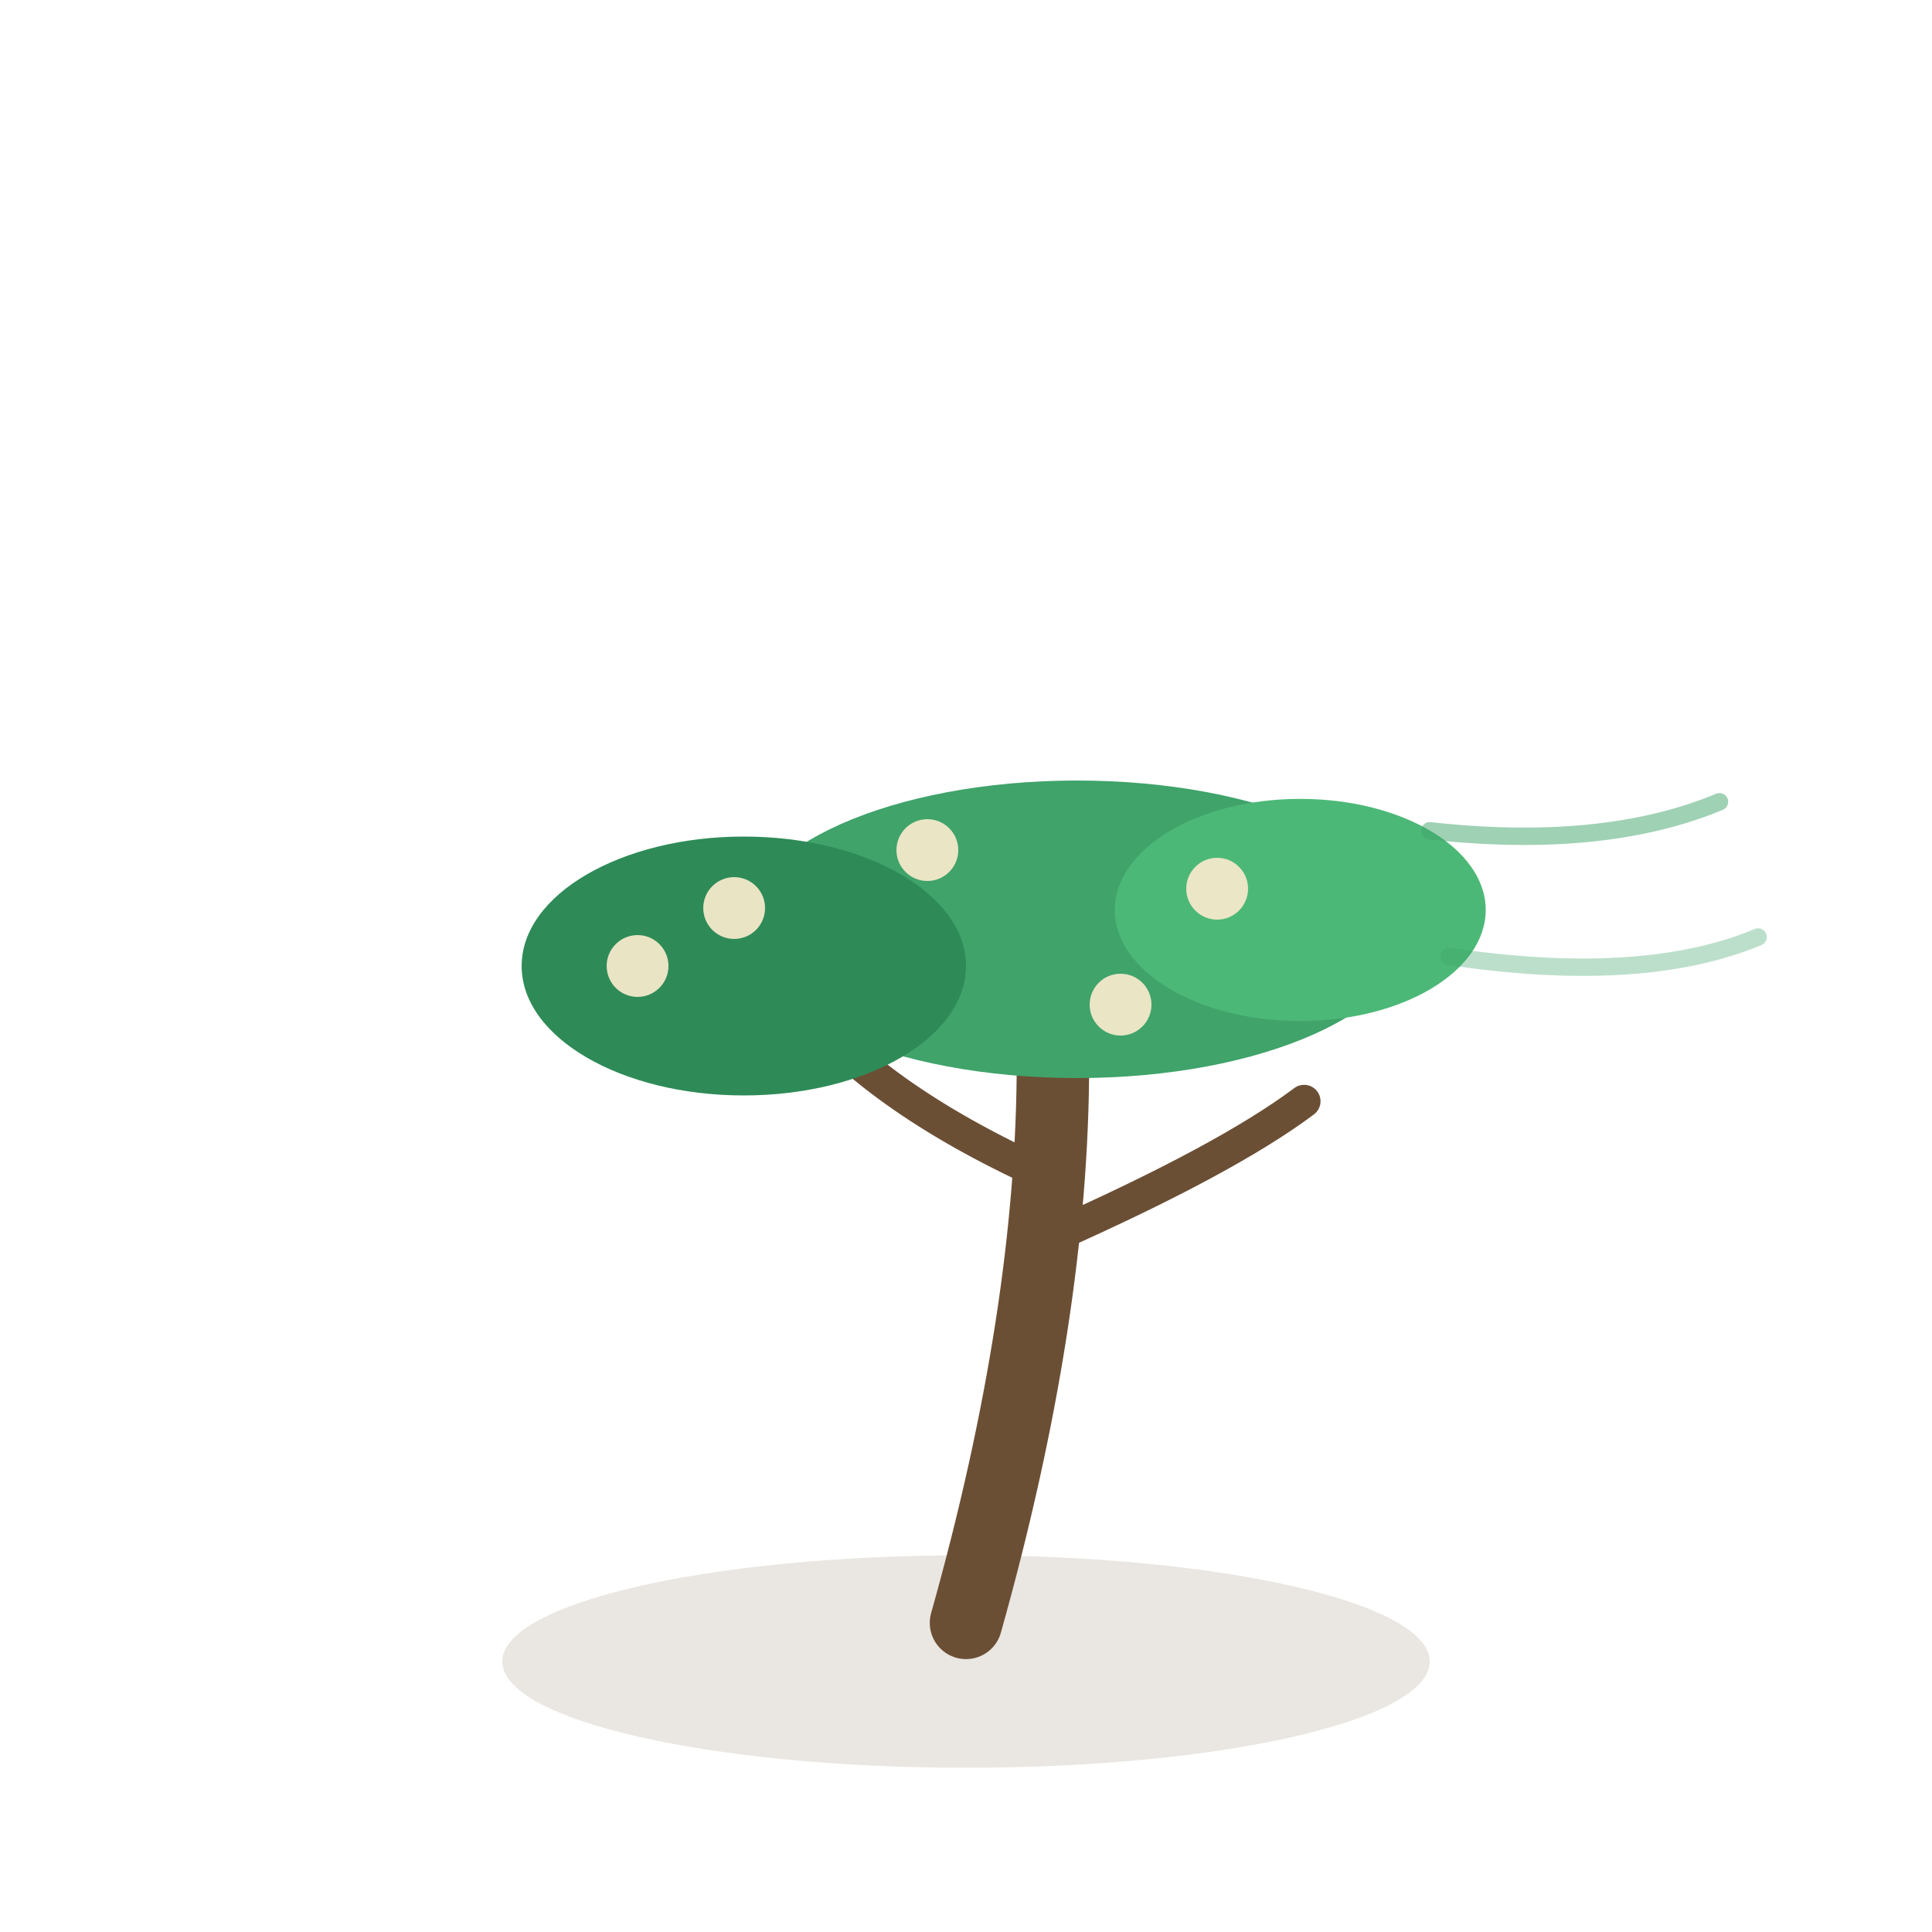
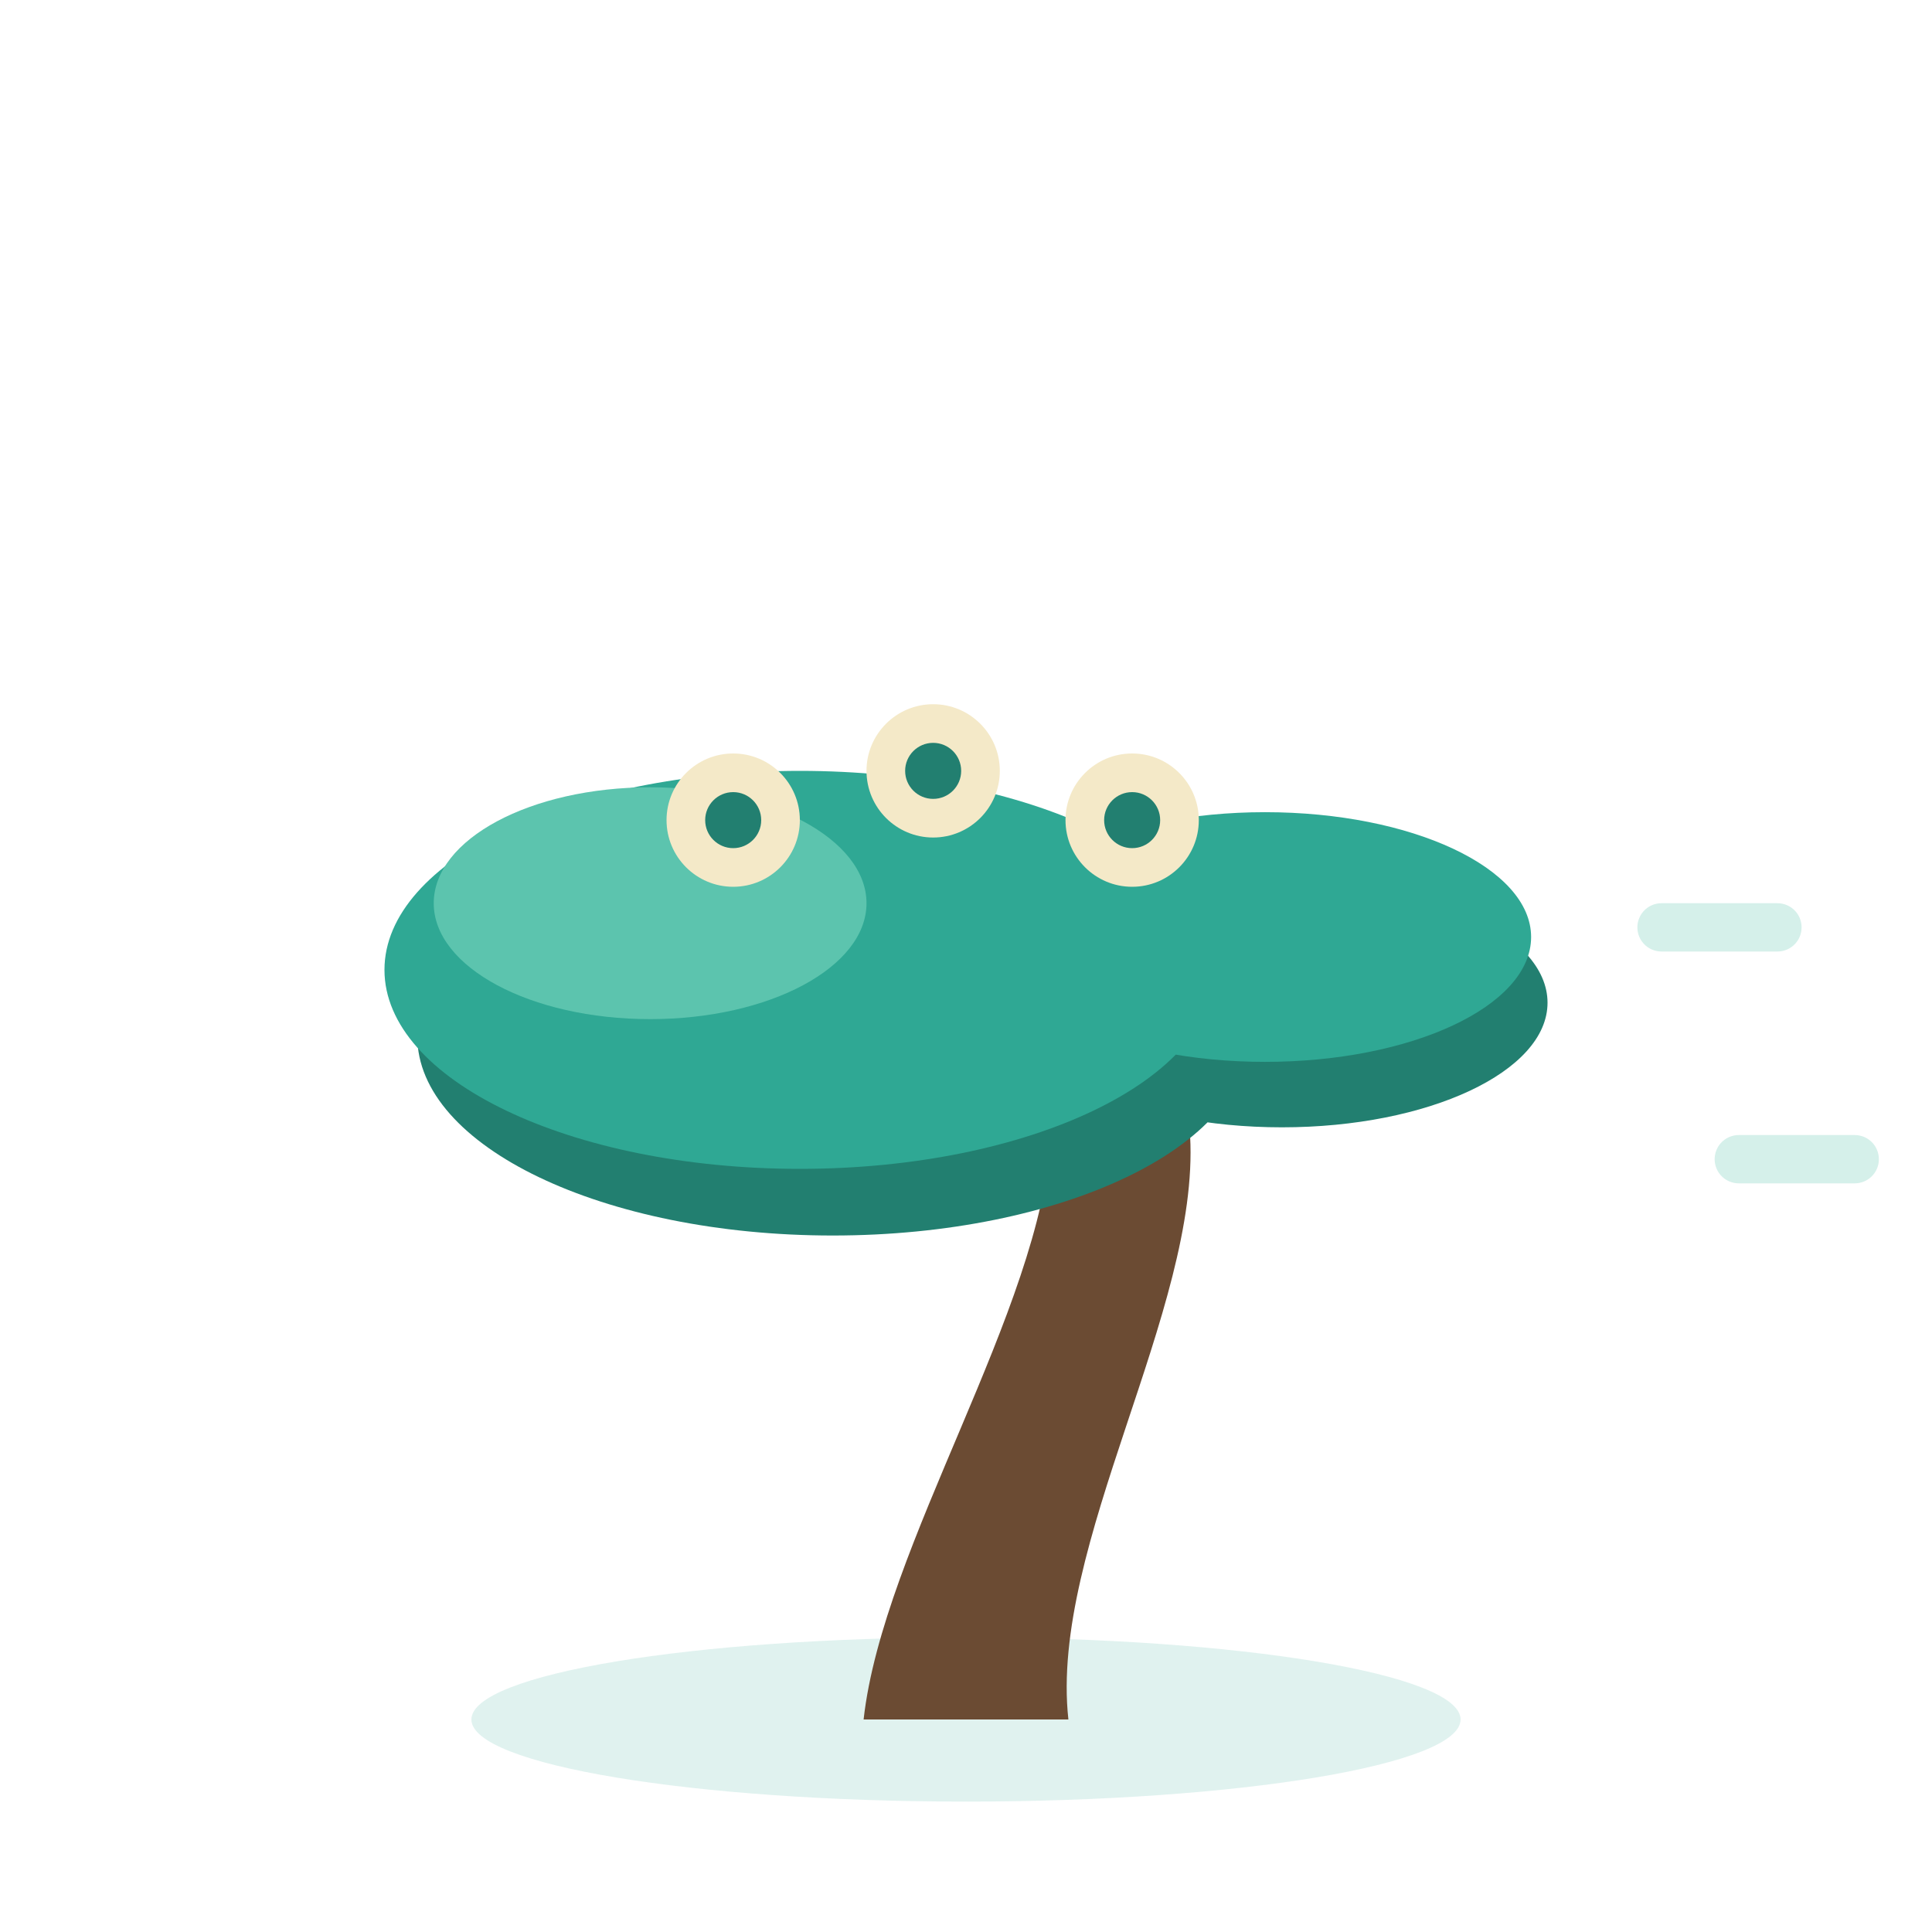
- <svg xmlns="http://www.w3.org/2000/svg" viewBox="0 0 200 200">
-   <ellipse cx="100" cy="172" rx="48" ry="11" fill="#8C7B5E" opacity="0.18" />
-   <path d="M100 168 Q109 136 109 110" stroke="#6B4F35" stroke-width="7.5" fill="none" stroke-linecap="round" />
-   <path d="M109 122 q-18 -8 -26 -18" stroke="#6B4F35" stroke-width="3.4" fill="none" stroke-linecap="round" />
-   <path d="M109 128 q18 -8 26 -14" stroke="#6B4F35" stroke-width="3.4" fill="none" stroke-linecap="round" />
-   <ellipse cx="111.5" cy="96.2" rx="34.6" ry="15.4" fill="#3FA36A" />
-   <ellipse cx="77.0" cy="100.0" rx="23.0" ry="13.4" fill="#2E8B57" />
-   <ellipse cx="134.6" cy="94.2" rx="19.2" ry="11.5" fill="#4CB877" />
-   <circle cx="96" cy="88" r="3.2" fill="#F2E8C9" opacity="0.95" />
-   <circle cx="126" cy="92" r="3.2" fill="#F2E8C9" opacity="0.95" />
-   <circle cx="76" cy="94" r="3.2" fill="#F2E8C9" opacity="0.95" />
-   <circle cx="116" cy="104" r="3.2" fill="#F2E8C9" opacity="0.95" />
-   <circle cx="66" cy="100" r="3.2" fill="#F2E8C9" opacity="0.95" />
-   <path d="M148 86 q18 2 30 -3" stroke="#3FA36A" stroke-width="1.8" opacity="0.5" fill="none" stroke-linecap="round" />
-   <path d="M150 99 q20 3 32 -2" stroke="#3FA36A" stroke-width="1.8" opacity="0.35" fill="none" stroke-linecap="round" />
+ <svg xmlns="http://www.w3.org/2000/svg" viewBox="0 0 200 200" width="200" height="200" role="img" aria-label="travel tree, bloom stage">
+   <ellipse cx="100" cy="178" rx="51.2" ry="8.5" fill="#2FA894" opacity="0.15" />
+   <path d="M 89.4 178 C 91.4 160 107.8 135.6 108.8 117.6 L 123.2 117.6 C 124.2 135.6 108.6 160 110.6 178 Z" fill="#6B4B33" />
+   <path d="M 43.2 107.3 A 43 20.6 0 1 0 129.2 107.3 A 43 20.6 0 1 0 43.2 107.3 Z M 105.2 103.8 A 27.5 12.9 0 1 0 160.2 103.8 A 27.5 12.9 0 1 0 105.2 103.8 Z" fill="#227F70" />
+   <path d="M 39.8 100.4 A 43 20.6 0 1 0 125.8 100.4 A 43 20.6 0 1 0 39.8 100.4 Z M 103.4 97 A 27.5 12.9 0 1 0 158.5 97 A 27.5 12.9 0 1 0 103.4 97 Z" fill="#2FA894" />
+   <ellipse cx="67.3" cy="93.5" rx="22.4" ry="12" fill="#5CC4AE" />
+   <circle cx="75.9" cy="84.9" r="6.9" fill="#F4E9C8" />
+   <circle cx="75.9" cy="84.9" r="2.9" fill="#227F70" />
+   <circle cx="96.6" cy="79.8" r="6.9" fill="#F4E9C8" />
+   <circle cx="96.6" cy="79.8" r="2.9" fill="#227F70" />
+   <circle cx="117.2" cy="84.9" r="6.9" fill="#F4E9C8" />
+   <circle cx="117.2" cy="84.9" r="2.9" fill="#227F70" />
+   <path d="M 172 96 L 184 96" stroke="#5CC4AE" stroke-width="5" stroke-linecap="round" opacity="0.26" />
+   <path d="M 180 120 L 192 120" stroke="#5CC4AE" stroke-width="5" stroke-linecap="round" opacity="0.26" />
</svg>
